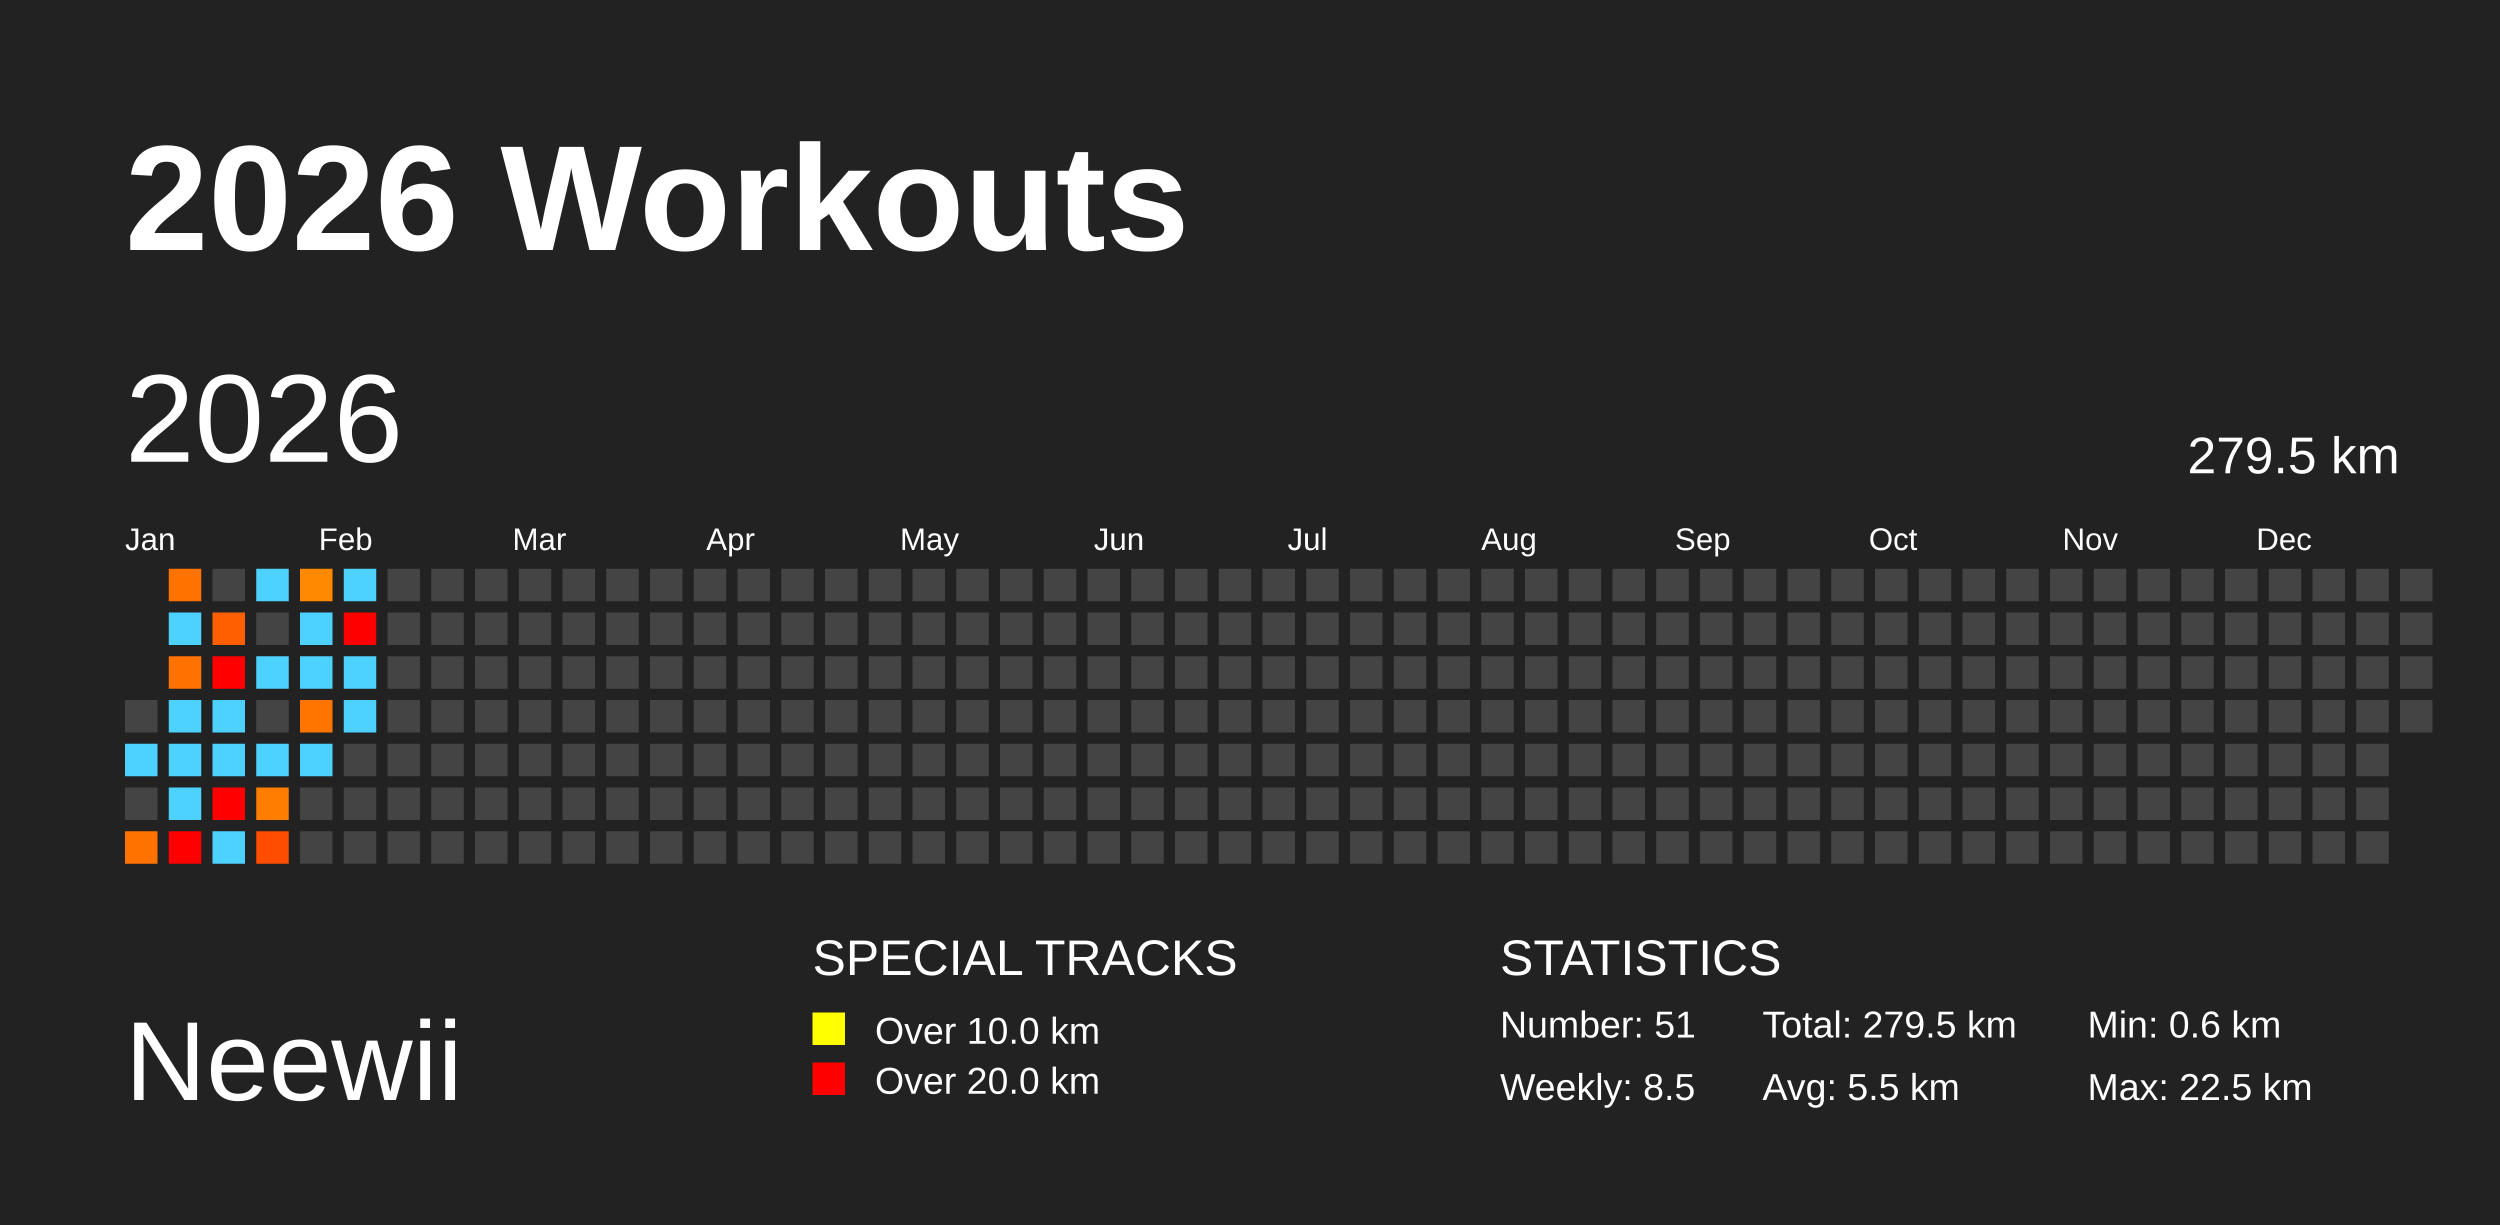
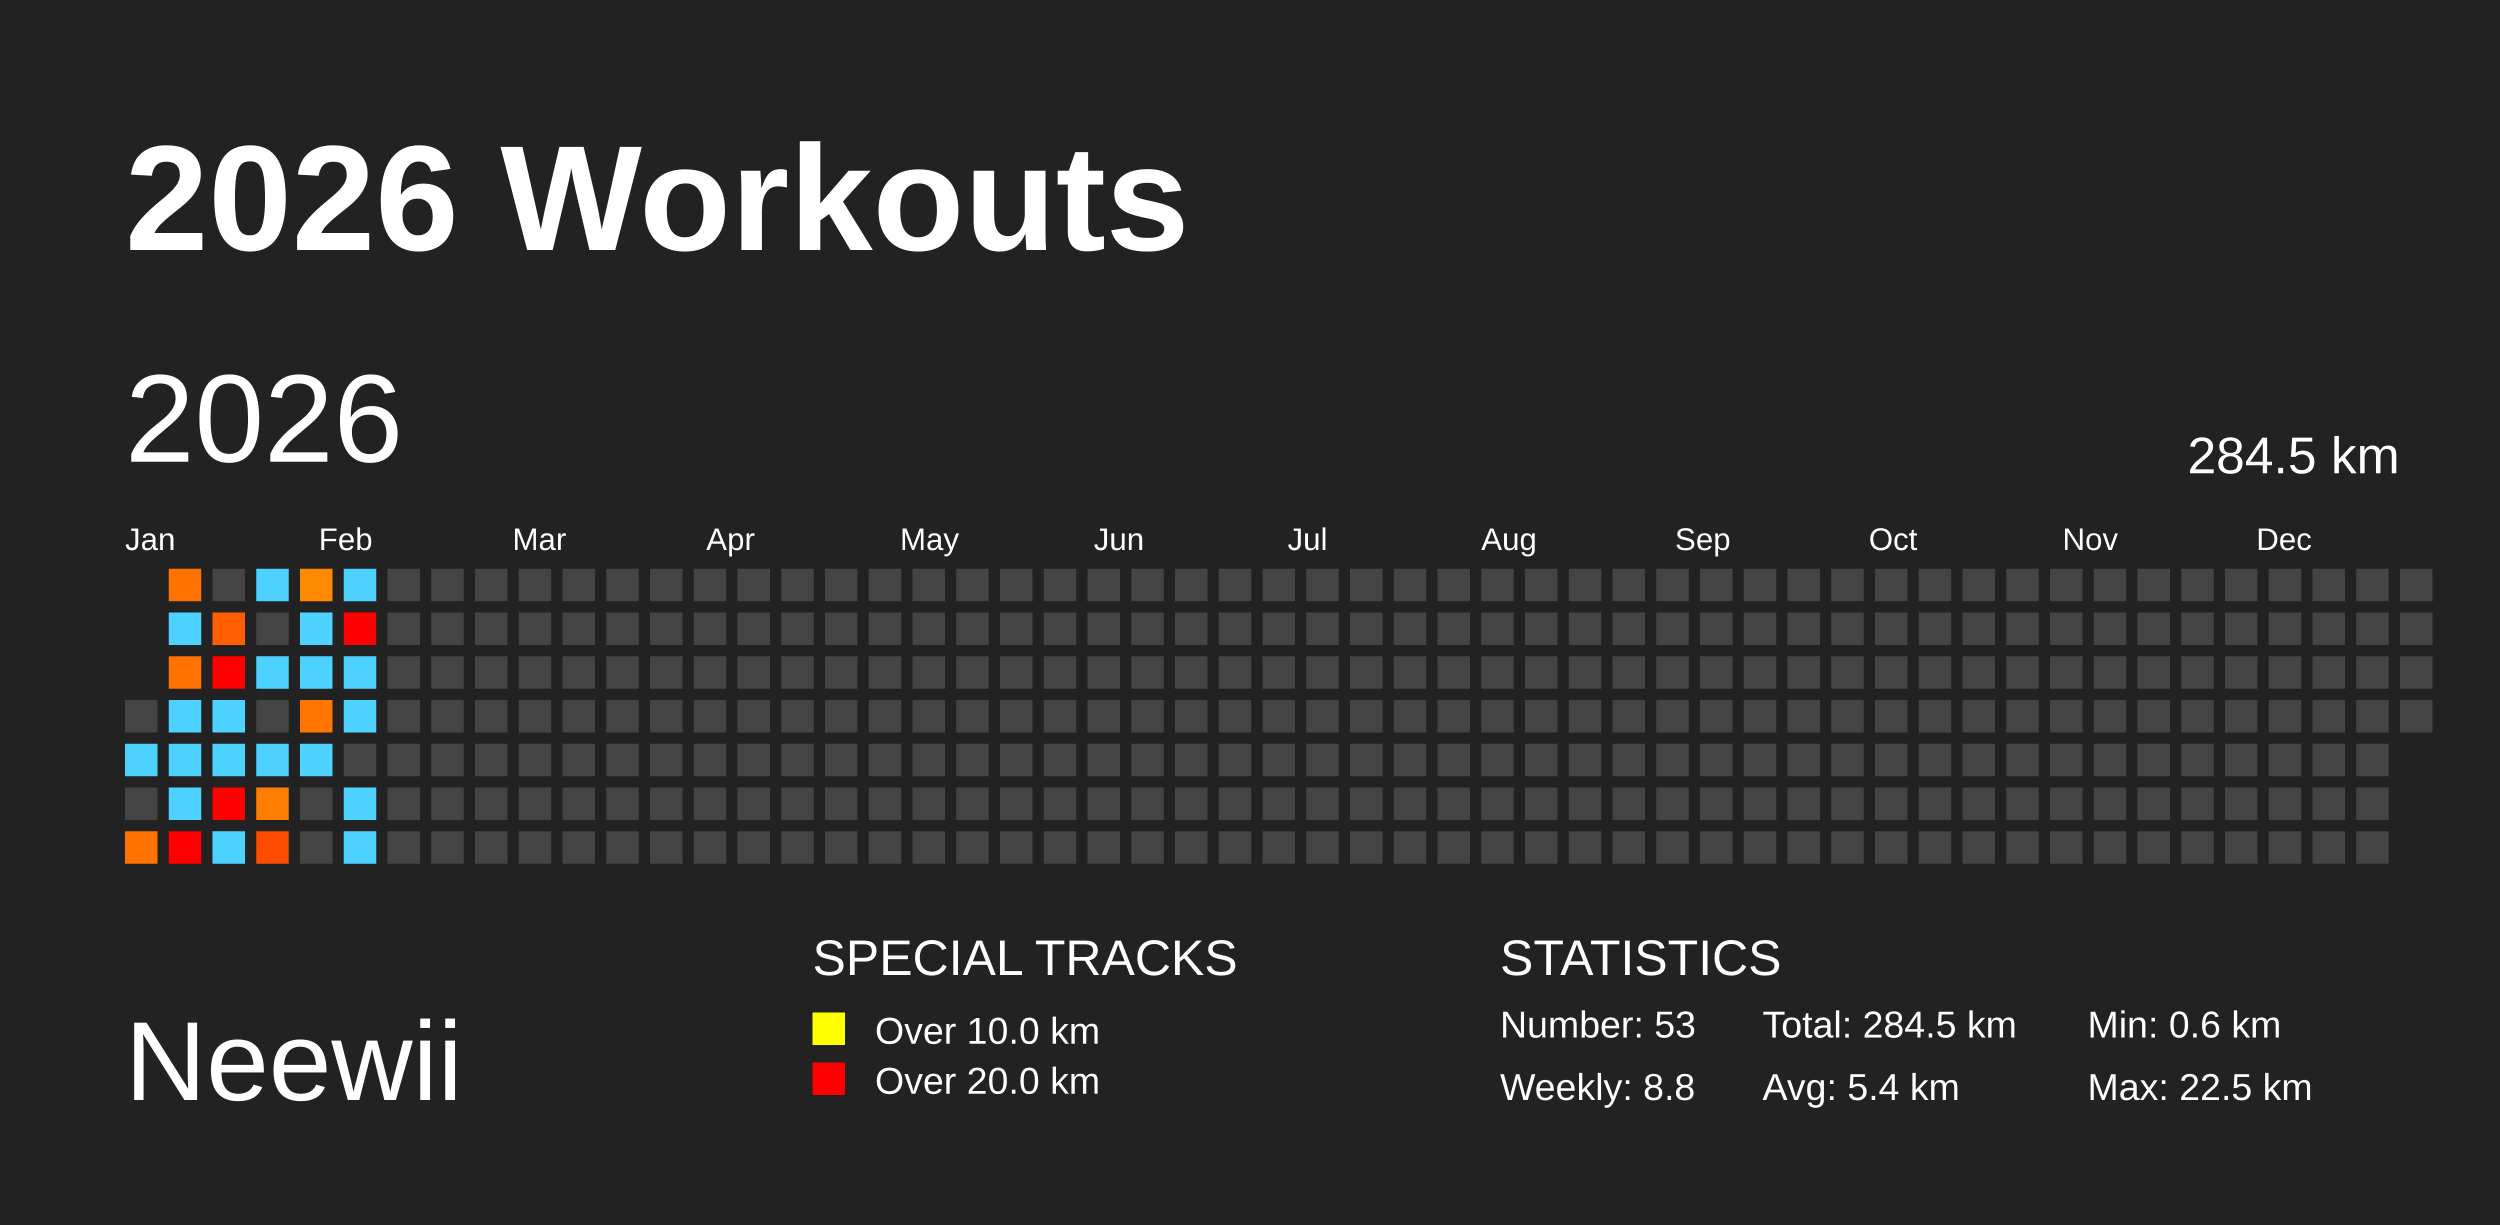
<svg xmlns="http://www.w3.org/2000/svg" baseProfile="full" height="98mm" version="1.1" viewBox="0,0,200,98" width="200mm">
  <defs />
  <rect fill="#222222" height="98" width="200" x="0" y="0" />
  <text fill="#FFFFFF" style="font-size:12px; font-family:Arial; font-weight:bold;" x="10" y="20">2026 Workouts</text>
  <text fill="#FFFFFF" style="font-size:9px; font-family:Arial" x="10" y="88">Neewii</text>
  <text fill="#FFFFFF" style="font-size:4px; font-family:Arial" x="65" y="78">SPECIAL TRACKS</text>
  <rect fill="yellow" height="2.6" width="2.6" x="65" y="81" />
  <text fill="#FFFFFF" style="font-size:3px; font-family:Arial" x="70" y="83.5">Over 10.0 km</text>
  <rect fill="red" height="2.6" width="2.6" x="65" y="85" />
  <text fill="#FFFFFF" style="font-size:3px; font-family:Arial" x="70" y="87.5">Over 20.0 km</text>
  <text fill="#FFFFFF" style="font-size:4px; font-family:Arial" x="120" y="78">STATISTICS</text>
-   <text fill="#FFFFFF" style="font-size:3px; font-family:Arial" x="120" y="83">Number: 51</text>
-   <text fill="#FFFFFF" style="font-size:3px; font-family:Arial" x="120" y="88">Weekly: 8.5</text>
-   <text fill="#FFFFFF" style="font-size:3px; font-family:Arial" x="141" y="83">Total: 279.5 km</text>
-   <text fill="#FFFFFF" style="font-size:3px; font-family:Arial" x="141" y="88">Avg: 5.5 km</text>
+   <text fill="#FFFFFF" style="font-size:3px; font-family:Arial" x="120" y="83">Number: 53</text>
+   <text fill="#FFFFFF" style="font-size:3px; font-family:Arial" x="120" y="88">Weekly: 8.8</text>
+   <text fill="#FFFFFF" style="font-size:3px; font-family:Arial" x="141" y="83">Total: 284.5 km</text>
+   <text fill="#FFFFFF" style="font-size:3px; font-family:Arial" x="141" y="88">Avg: 5.4 km</text>
  <text fill="#FFFFFF" style="font-size:3px; font-family:Arial" x="167" y="83">Min: 0.6 km</text>
  <text fill="#FFFFFF" style="font-size:3px; font-family:Arial" x="167" y="88">Max: 22.5 km</text>
  <text dominant-baseline="hanging" fill="#FFFFFF" style="font-size:10.0px; font-family:Arial;" x="10" y="30">2026</text>
-   <text dominant-baseline="hanging" fill="#FFFFFF" style="font-size:4.125px; font-family:Arial;" x="175" y="35">279.5 km</text>
+   <text dominant-baseline="hanging" fill="#FFFFFF" style="font-size:4.125px; font-family:Arial;" x="175" y="35">284.5 km</text>
  <text fill="#FFFFFF" style="font-size:2.5px; font-family:Arial" x="10.0" y="44">Jan</text>
  <text fill="#FFFFFF" style="font-size:2.5px; font-family:Arial" x="25.5" y="44">Feb</text>
  <text fill="#FFFFFF" style="font-size:2.5px; font-family:Arial" x="41.0" y="44">Mar</text>
  <text fill="#FFFFFF" style="font-size:2.5px; font-family:Arial" x="56.5" y="44">Apr</text>
  <text fill="#FFFFFF" style="font-size:2.5px; font-family:Arial" x="72.0" y="44">May</text>
  <text fill="#FFFFFF" style="font-size:2.5px; font-family:Arial" x="87.5" y="44">Jun</text>
  <text fill="#FFFFFF" style="font-size:2.5px; font-family:Arial" x="103.0" y="44">Jul</text>
  <text fill="#FFFFFF" style="font-size:2.5px; font-family:Arial" x="118.5" y="44">Aug</text>
  <text fill="#FFFFFF" style="font-size:2.5px; font-family:Arial" x="134.0" y="44">Sep</text>
  <text fill="#FFFFFF" style="font-size:2.5px; font-family:Arial" x="149.5" y="44">Oct</text>
  <text fill="#FFFFFF" style="font-size:2.5px; font-family:Arial" x="165.0" y="44">Nov</text>
  <text fill="#FFFFFF" style="font-size:2.5px; font-family:Arial" x="180.5" y="44">Dec</text>
  <rect fill="#444444" height="2.6" width="2.6" x="10.0" y="56.0" />
  <rect fill="#4dd2ff" height="2.6" width="2.6" x="10.0" y="59.5" />
  <rect fill="#444444" height="2.6" width="2.6" x="10.0" y="63.0" />
  <rect fill="#ff7200" height="2.6" width="2.6" x="10.0" y="66.5" />
  <rect fill="#ff7200" height="2.6" width="2.6" x="13.5" y="45.5" />
  <rect fill="#4dd2ff" height="2.6" width="2.6" x="13.5" y="49.0" />
  <rect fill="#ff7100" height="2.6" width="2.6" x="13.5" y="52.5" />
  <rect fill="#4dd2ff" height="2.6" width="2.6" x="13.5" y="56.0" />
  <rect fill="#4dd2ff" height="2.6" width="2.6" x="13.5" y="59.5" />
  <rect fill="#4dd2ff" height="2.6" width="2.6" x="13.5" y="63.0" />
  <rect fill="red" height="2.6" width="2.6" x="13.5" y="66.5" />
  <rect fill="#444444" height="2.6" width="2.6" x="17.0" y="45.5" />
  <rect fill="#ff5f00" height="2.6" width="2.6" x="17.0" y="49.0" />
  <rect fill="red" height="2.6" width="2.6" x="17.0" y="52.5" />
  <rect fill="#4dd2ff" height="2.6" width="2.6" x="17.0" y="56.0" />
  <rect fill="#4dd2ff" height="2.6" width="2.6" x="17.0" y="59.5" />
  <rect fill="red" height="2.6" width="2.6" x="17.0" y="63.0" />
  <rect fill="#4dd2ff" height="2.6" width="2.6" x="17.0" y="66.5" />
  <rect fill="#4dd2ff" height="2.6" width="2.6" x="20.5" y="45.5" />
  <rect fill="#444444" height="2.6" width="2.6" x="20.5" y="49.0" />
  <rect fill="#4dd2ff" height="2.6" width="2.6" x="20.5" y="52.5" />
  <rect fill="#444444" height="2.6" width="2.6" x="20.5" y="56.0" />
  <rect fill="#4dd2ff" height="2.6" width="2.6" x="20.5" y="59.5" />
  <rect fill="#ff7d00" height="2.6" width="2.6" x="20.5" y="63.0" />
  <rect fill="#ff4d00" height="2.6" width="2.6" x="20.5" y="66.5" />
  <rect fill="#ff8900" height="2.6" width="2.6" x="24.0" y="45.5" />
  <rect fill="#4dd2ff" height="2.6" width="2.6" x="24.0" y="49.0" />
  <rect fill="#4dd2ff" height="2.6" width="2.6" x="24.0" y="52.5" />
  <rect fill="#ff7500" height="2.6" width="2.6" x="24.0" y="56.0" />
  <rect fill="#4dd2ff" height="2.6" width="2.6" x="24.0" y="59.5" />
  <rect fill="#444444" height="2.6" width="2.6" x="24.0" y="63.0" />
  <rect fill="#444444" height="2.6" width="2.6" x="24.0" y="66.5" />
  <rect fill="#4dd2ff" height="2.6" width="2.6" x="27.5" y="45.5" />
  <rect fill="red" height="2.6" width="2.6" x="27.5" y="49.0" />
  <rect fill="#4dd2ff" height="2.6" width="2.6" x="27.5" y="52.5" />
  <rect fill="#4dd2ff" height="2.6" width="2.6" x="27.5" y="56.0" />
  <rect fill="#444444" height="2.6" width="2.6" x="27.5" y="59.5" />
-   <rect fill="#444444" height="2.6" width="2.6" x="27.5" y="63.0" />
-   <rect fill="#444444" height="2.6" width="2.6" x="27.5" y="66.5" />
+   <rect fill="#4dd2ff" height="2.6" width="2.6" x="27.5" y="63.0" />
+   <rect fill="#4dd2ff" height="2.6" width="2.6" x="27.5" y="66.5" />
  <rect fill="#444444" height="2.6" width="2.6" x="31.0" y="45.5" />
  <rect fill="#444444" height="2.6" width="2.6" x="31.0" y="49.0" />
  <rect fill="#444444" height="2.6" width="2.6" x="31.0" y="52.5" />
  <rect fill="#444444" height="2.6" width="2.6" x="31.0" y="56.0" />
  <rect fill="#444444" height="2.6" width="2.6" x="31.0" y="59.5" />
  <rect fill="#444444" height="2.6" width="2.6" x="31.0" y="63.0" />
  <rect fill="#444444" height="2.6" width="2.6" x="31.0" y="66.5" />
  <rect fill="#444444" height="2.6" width="2.6" x="34.5" y="45.5" />
  <rect fill="#444444" height="2.6" width="2.6" x="34.5" y="49.0" />
  <rect fill="#444444" height="2.6" width="2.6" x="34.5" y="52.5" />
  <rect fill="#444444" height="2.6" width="2.6" x="34.5" y="56.0" />
  <rect fill="#444444" height="2.6" width="2.6" x="34.5" y="59.5" />
  <rect fill="#444444" height="2.6" width="2.6" x="34.5" y="63.0" />
  <rect fill="#444444" height="2.6" width="2.6" x="34.5" y="66.5" />
  <rect fill="#444444" height="2.6" width="2.6" x="38.0" y="45.5" />
  <rect fill="#444444" height="2.6" width="2.6" x="38.0" y="49.0" />
  <rect fill="#444444" height="2.6" width="2.6" x="38.0" y="52.5" />
  <rect fill="#444444" height="2.6" width="2.6" x="38.0" y="56.0" />
  <rect fill="#444444" height="2.6" width="2.6" x="38.0" y="59.5" />
  <rect fill="#444444" height="2.6" width="2.6" x="38.0" y="63.0" />
  <rect fill="#444444" height="2.6" width="2.6" x="38.0" y="66.5" />
  <rect fill="#444444" height="2.6" width="2.6" x="41.5" y="45.5" />
  <rect fill="#444444" height="2.6" width="2.6" x="41.5" y="49.0" />
  <rect fill="#444444" height="2.6" width="2.6" x="41.5" y="52.5" />
  <rect fill="#444444" height="2.6" width="2.6" x="41.5" y="56.0" />
  <rect fill="#444444" height="2.6" width="2.6" x="41.5" y="59.5" />
  <rect fill="#444444" height="2.6" width="2.6" x="41.5" y="63.0" />
  <rect fill="#444444" height="2.6" width="2.6" x="41.5" y="66.5" />
  <rect fill="#444444" height="2.6" width="2.6" x="45.0" y="45.5" />
  <rect fill="#444444" height="2.6" width="2.6" x="45.0" y="49.0" />
  <rect fill="#444444" height="2.6" width="2.6" x="45.0" y="52.5" />
  <rect fill="#444444" height="2.6" width="2.6" x="45.0" y="56.0" />
  <rect fill="#444444" height="2.6" width="2.6" x="45.0" y="59.5" />
  <rect fill="#444444" height="2.6" width="2.6" x="45.0" y="63.0" />
  <rect fill="#444444" height="2.6" width="2.6" x="45.0" y="66.5" />
  <rect fill="#444444" height="2.6" width="2.6" x="48.5" y="45.5" />
  <rect fill="#444444" height="2.6" width="2.6" x="48.5" y="49.0" />
  <rect fill="#444444" height="2.6" width="2.6" x="48.5" y="52.5" />
  <rect fill="#444444" height="2.6" width="2.6" x="48.5" y="56.0" />
  <rect fill="#444444" height="2.6" width="2.6" x="48.5" y="59.5" />
  <rect fill="#444444" height="2.6" width="2.6" x="48.5" y="63.0" />
  <rect fill="#444444" height="2.6" width="2.6" x="48.5" y="66.5" />
  <rect fill="#444444" height="2.6" width="2.6" x="52.0" y="45.5" />
  <rect fill="#444444" height="2.6" width="2.6" x="52.0" y="49.0" />
  <rect fill="#444444" height="2.6" width="2.6" x="52.0" y="52.5" />
  <rect fill="#444444" height="2.6" width="2.6" x="52.0" y="56.0" />
  <rect fill="#444444" height="2.6" width="2.6" x="52.0" y="59.5" />
  <rect fill="#444444" height="2.6" width="2.6" x="52.0" y="63.0" />
  <rect fill="#444444" height="2.6" width="2.6" x="52.0" y="66.5" />
  <rect fill="#444444" height="2.6" width="2.6" x="55.5" y="45.5" />
  <rect fill="#444444" height="2.6" width="2.6" x="55.5" y="49.0" />
  <rect fill="#444444" height="2.6" width="2.6" x="55.5" y="52.5" />
  <rect fill="#444444" height="2.6" width="2.6" x="55.5" y="56.0" />
  <rect fill="#444444" height="2.6" width="2.6" x="55.5" y="59.5" />
  <rect fill="#444444" height="2.6" width="2.6" x="55.5" y="63.0" />
  <rect fill="#444444" height="2.6" width="2.6" x="55.5" y="66.5" />
  <rect fill="#444444" height="2.6" width="2.6" x="59.0" y="45.5" />
  <rect fill="#444444" height="2.6" width="2.6" x="59.0" y="49.0" />
  <rect fill="#444444" height="2.6" width="2.6" x="59.0" y="52.5" />
  <rect fill="#444444" height="2.6" width="2.6" x="59.0" y="56.0" />
  <rect fill="#444444" height="2.6" width="2.6" x="59.0" y="59.5" />
  <rect fill="#444444" height="2.6" width="2.6" x="59.0" y="63.0" />
  <rect fill="#444444" height="2.6" width="2.6" x="59.0" y="66.5" />
  <rect fill="#444444" height="2.6" width="2.6" x="62.5" y="45.5" />
  <rect fill="#444444" height="2.6" width="2.6" x="62.5" y="49.0" />
  <rect fill="#444444" height="2.6" width="2.6" x="62.5" y="52.5" />
  <rect fill="#444444" height="2.6" width="2.6" x="62.5" y="56.0" />
  <rect fill="#444444" height="2.6" width="2.6" x="62.5" y="59.5" />
  <rect fill="#444444" height="2.6" width="2.6" x="62.5" y="63.0" />
  <rect fill="#444444" height="2.6" width="2.6" x="62.5" y="66.5" />
  <rect fill="#444444" height="2.6" width="2.6" x="66.0" y="45.5" />
  <rect fill="#444444" height="2.6" width="2.6" x="66.0" y="49.0" />
  <rect fill="#444444" height="2.6" width="2.6" x="66.0" y="52.5" />
  <rect fill="#444444" height="2.6" width="2.6" x="66.0" y="56.0" />
  <rect fill="#444444" height="2.6" width="2.6" x="66.0" y="59.5" />
  <rect fill="#444444" height="2.6" width="2.6" x="66.0" y="63.0" />
  <rect fill="#444444" height="2.6" width="2.6" x="66.0" y="66.5" />
  <rect fill="#444444" height="2.6" width="2.6" x="69.5" y="45.5" />
  <rect fill="#444444" height="2.6" width="2.6" x="69.5" y="49.0" />
  <rect fill="#444444" height="2.6" width="2.6" x="69.5" y="52.5" />
  <rect fill="#444444" height="2.6" width="2.6" x="69.5" y="56.0" />
  <rect fill="#444444" height="2.6" width="2.6" x="69.5" y="59.5" />
  <rect fill="#444444" height="2.6" width="2.6" x="69.5" y="63.0" />
  <rect fill="#444444" height="2.6" width="2.6" x="69.5" y="66.5" />
  <rect fill="#444444" height="2.6" width="2.6" x="73.0" y="45.5" />
  <rect fill="#444444" height="2.6" width="2.6" x="73.0" y="49.0" />
  <rect fill="#444444" height="2.6" width="2.6" x="73.0" y="52.5" />
  <rect fill="#444444" height="2.6" width="2.6" x="73.0" y="56.0" />
  <rect fill="#444444" height="2.6" width="2.6" x="73.0" y="59.5" />
  <rect fill="#444444" height="2.6" width="2.6" x="73.0" y="63.0" />
  <rect fill="#444444" height="2.6" width="2.6" x="73.0" y="66.5" />
  <rect fill="#444444" height="2.6" width="2.6" x="76.5" y="45.5" />
  <rect fill="#444444" height="2.6" width="2.6" x="76.5" y="49.0" />
  <rect fill="#444444" height="2.6" width="2.6" x="76.5" y="52.5" />
  <rect fill="#444444" height="2.6" width="2.6" x="76.5" y="56.0" />
  <rect fill="#444444" height="2.6" width="2.6" x="76.5" y="59.5" />
  <rect fill="#444444" height="2.6" width="2.6" x="76.5" y="63.0" />
  <rect fill="#444444" height="2.6" width="2.6" x="76.5" y="66.5" />
  <rect fill="#444444" height="2.6" width="2.6" x="80.0" y="45.5" />
  <rect fill="#444444" height="2.6" width="2.6" x="80.0" y="49.0" />
  <rect fill="#444444" height="2.6" width="2.6" x="80.0" y="52.5" />
  <rect fill="#444444" height="2.6" width="2.6" x="80.0" y="56.0" />
  <rect fill="#444444" height="2.6" width="2.6" x="80.0" y="59.5" />
  <rect fill="#444444" height="2.6" width="2.6" x="80.0" y="63.0" />
  <rect fill="#444444" height="2.6" width="2.6" x="80.0" y="66.5" />
  <rect fill="#444444" height="2.6" width="2.6" x="83.5" y="45.5" />
  <rect fill="#444444" height="2.6" width="2.6" x="83.5" y="49.0" />
  <rect fill="#444444" height="2.6" width="2.6" x="83.5" y="52.5" />
  <rect fill="#444444" height="2.6" width="2.6" x="83.5" y="56.0" />
  <rect fill="#444444" height="2.6" width="2.6" x="83.5" y="59.5" />
  <rect fill="#444444" height="2.6" width="2.6" x="83.5" y="63.0" />
  <rect fill="#444444" height="2.6" width="2.6" x="83.5" y="66.5" />
  <rect fill="#444444" height="2.6" width="2.6" x="87.0" y="45.5" />
  <rect fill="#444444" height="2.6" width="2.6" x="87.0" y="49.0" />
  <rect fill="#444444" height="2.6" width="2.6" x="87.0" y="52.5" />
  <rect fill="#444444" height="2.6" width="2.6" x="87.0" y="56.0" />
  <rect fill="#444444" height="2.6" width="2.6" x="87.0" y="59.5" />
  <rect fill="#444444" height="2.6" width="2.6" x="87.0" y="63.0" />
  <rect fill="#444444" height="2.6" width="2.6" x="87.0" y="66.5" />
  <rect fill="#444444" height="2.6" width="2.6" x="90.5" y="45.5" />
  <rect fill="#444444" height="2.6" width="2.6" x="90.5" y="49.0" />
  <rect fill="#444444" height="2.6" width="2.6" x="90.5" y="52.5" />
  <rect fill="#444444" height="2.6" width="2.6" x="90.5" y="56.0" />
  <rect fill="#444444" height="2.6" width="2.6" x="90.5" y="59.5" />
  <rect fill="#444444" height="2.6" width="2.6" x="90.5" y="63.0" />
  <rect fill="#444444" height="2.6" width="2.6" x="90.5" y="66.5" />
  <rect fill="#444444" height="2.6" width="2.6" x="94.0" y="45.5" />
  <rect fill="#444444" height="2.6" width="2.6" x="94.0" y="49.0" />
  <rect fill="#444444" height="2.6" width="2.6" x="94.0" y="52.5" />
  <rect fill="#444444" height="2.6" width="2.6" x="94.0" y="56.0" />
  <rect fill="#444444" height="2.6" width="2.6" x="94.0" y="59.5" />
  <rect fill="#444444" height="2.6" width="2.6" x="94.0" y="63.0" />
  <rect fill="#444444" height="2.6" width="2.6" x="94.0" y="66.5" />
  <rect fill="#444444" height="2.6" width="2.6" x="97.5" y="45.5" />
  <rect fill="#444444" height="2.6" width="2.6" x="97.5" y="49.0" />
  <rect fill="#444444" height="2.6" width="2.6" x="97.5" y="52.5" />
  <rect fill="#444444" height="2.6" width="2.6" x="97.5" y="56.0" />
  <rect fill="#444444" height="2.6" width="2.6" x="97.5" y="59.5" />
  <rect fill="#444444" height="2.6" width="2.6" x="97.5" y="63.0" />
  <rect fill="#444444" height="2.6" width="2.6" x="97.5" y="66.5" />
  <rect fill="#444444" height="2.6" width="2.6" x="101.0" y="45.5" />
  <rect fill="#444444" height="2.6" width="2.6" x="101.0" y="49.0" />
  <rect fill="#444444" height="2.6" width="2.6" x="101.0" y="52.5" />
  <rect fill="#444444" height="2.6" width="2.6" x="101.0" y="56.0" />
  <rect fill="#444444" height="2.6" width="2.6" x="101.0" y="59.5" />
  <rect fill="#444444" height="2.6" width="2.6" x="101.0" y="63.0" />
  <rect fill="#444444" height="2.6" width="2.6" x="101.0" y="66.5" />
  <rect fill="#444444" height="2.6" width="2.6" x="104.5" y="45.5" />
  <rect fill="#444444" height="2.6" width="2.6" x="104.5" y="49.0" />
  <rect fill="#444444" height="2.6" width="2.6" x="104.5" y="52.5" />
  <rect fill="#444444" height="2.6" width="2.6" x="104.5" y="56.0" />
  <rect fill="#444444" height="2.6" width="2.6" x="104.5" y="59.5" />
  <rect fill="#444444" height="2.6" width="2.6" x="104.5" y="63.0" />
  <rect fill="#444444" height="2.6" width="2.6" x="104.5" y="66.5" />
  <rect fill="#444444" height="2.6" width="2.6" x="108.0" y="45.5" />
  <rect fill="#444444" height="2.6" width="2.6" x="108.0" y="49.0" />
  <rect fill="#444444" height="2.6" width="2.6" x="108.0" y="52.5" />
  <rect fill="#444444" height="2.6" width="2.6" x="108.0" y="56.0" />
  <rect fill="#444444" height="2.6" width="2.6" x="108.0" y="59.5" />
  <rect fill="#444444" height="2.6" width="2.6" x="108.0" y="63.0" />
  <rect fill="#444444" height="2.6" width="2.6" x="108.0" y="66.5" />
  <rect fill="#444444" height="2.6" width="2.6" x="111.5" y="45.5" />
  <rect fill="#444444" height="2.6" width="2.6" x="111.5" y="49.0" />
  <rect fill="#444444" height="2.6" width="2.6" x="111.5" y="52.5" />
  <rect fill="#444444" height="2.6" width="2.6" x="111.5" y="56.0" />
  <rect fill="#444444" height="2.6" width="2.6" x="111.5" y="59.5" />
  <rect fill="#444444" height="2.6" width="2.6" x="111.5" y="63.0" />
  <rect fill="#444444" height="2.6" width="2.6" x="111.5" y="66.5" />
  <rect fill="#444444" height="2.6" width="2.6" x="115.0" y="45.5" />
  <rect fill="#444444" height="2.6" width="2.6" x="115.0" y="49.0" />
  <rect fill="#444444" height="2.6" width="2.6" x="115.0" y="52.5" />
  <rect fill="#444444" height="2.6" width="2.6" x="115.0" y="56.0" />
  <rect fill="#444444" height="2.6" width="2.6" x="115.0" y="59.5" />
  <rect fill="#444444" height="2.6" width="2.6" x="115.0" y="63.0" />
  <rect fill="#444444" height="2.6" width="2.6" x="115.0" y="66.5" />
  <rect fill="#444444" height="2.6" width="2.6" x="118.5" y="45.5" />
  <rect fill="#444444" height="2.6" width="2.6" x="118.5" y="49.0" />
  <rect fill="#444444" height="2.6" width="2.6" x="118.5" y="52.5" />
  <rect fill="#444444" height="2.6" width="2.6" x="118.5" y="56.0" />
  <rect fill="#444444" height="2.6" width="2.6" x="118.5" y="59.5" />
  <rect fill="#444444" height="2.6" width="2.6" x="118.5" y="63.0" />
  <rect fill="#444444" height="2.6" width="2.6" x="118.5" y="66.5" />
  <rect fill="#444444" height="2.6" width="2.6" x="122.0" y="45.5" />
  <rect fill="#444444" height="2.6" width="2.6" x="122.0" y="49.0" />
  <rect fill="#444444" height="2.6" width="2.6" x="122.0" y="52.5" />
  <rect fill="#444444" height="2.6" width="2.6" x="122.0" y="56.0" />
  <rect fill="#444444" height="2.6" width="2.6" x="122.0" y="59.5" />
  <rect fill="#444444" height="2.6" width="2.6" x="122.0" y="63.0" />
  <rect fill="#444444" height="2.6" width="2.6" x="122.0" y="66.5" />
  <rect fill="#444444" height="2.6" width="2.6" x="125.5" y="45.5" />
  <rect fill="#444444" height="2.6" width="2.6" x="125.5" y="49.0" />
  <rect fill="#444444" height="2.6" width="2.6" x="125.5" y="52.5" />
  <rect fill="#444444" height="2.6" width="2.6" x="125.5" y="56.0" />
  <rect fill="#444444" height="2.6" width="2.6" x="125.5" y="59.5" />
  <rect fill="#444444" height="2.6" width="2.6" x="125.5" y="63.0" />
  <rect fill="#444444" height="2.6" width="2.6" x="125.5" y="66.5" />
  <rect fill="#444444" height="2.6" width="2.6" x="129.0" y="45.5" />
  <rect fill="#444444" height="2.6" width="2.6" x="129.0" y="49.0" />
  <rect fill="#444444" height="2.6" width="2.6" x="129.0" y="52.5" />
  <rect fill="#444444" height="2.6" width="2.6" x="129.0" y="56.0" />
  <rect fill="#444444" height="2.6" width="2.6" x="129.0" y="59.5" />
  <rect fill="#444444" height="2.6" width="2.6" x="129.0" y="63.0" />
  <rect fill="#444444" height="2.6" width="2.6" x="129.0" y="66.5" />
  <rect fill="#444444" height="2.6" width="2.6" x="132.5" y="45.5" />
  <rect fill="#444444" height="2.6" width="2.6" x="132.5" y="49.0" />
  <rect fill="#444444" height="2.6" width="2.6" x="132.5" y="52.5" />
  <rect fill="#444444" height="2.6" width="2.6" x="132.5" y="56.0" />
  <rect fill="#444444" height="2.6" width="2.6" x="132.5" y="59.5" />
  <rect fill="#444444" height="2.6" width="2.6" x="132.5" y="63.0" />
  <rect fill="#444444" height="2.6" width="2.6" x="132.5" y="66.5" />
  <rect fill="#444444" height="2.6" width="2.6" x="136.0" y="45.5" />
  <rect fill="#444444" height="2.6" width="2.6" x="136.0" y="49.0" />
  <rect fill="#444444" height="2.6" width="2.6" x="136.0" y="52.5" />
  <rect fill="#444444" height="2.6" width="2.6" x="136.0" y="56.0" />
  <rect fill="#444444" height="2.6" width="2.6" x="136.0" y="59.5" />
  <rect fill="#444444" height="2.6" width="2.6" x="136.0" y="63.0" />
  <rect fill="#444444" height="2.6" width="2.6" x="136.0" y="66.5" />
  <rect fill="#444444" height="2.6" width="2.6" x="139.5" y="45.5" />
  <rect fill="#444444" height="2.6" width="2.6" x="139.5" y="49.0" />
  <rect fill="#444444" height="2.6" width="2.6" x="139.5" y="52.5" />
  <rect fill="#444444" height="2.6" width="2.6" x="139.5" y="56.0" />
  <rect fill="#444444" height="2.6" width="2.6" x="139.5" y="59.5" />
  <rect fill="#444444" height="2.6" width="2.6" x="139.5" y="63.0" />
  <rect fill="#444444" height="2.6" width="2.6" x="139.5" y="66.5" />
  <rect fill="#444444" height="2.6" width="2.6" x="143.0" y="45.5" />
  <rect fill="#444444" height="2.6" width="2.6" x="143.0" y="49.0" />
  <rect fill="#444444" height="2.6" width="2.6" x="143.0" y="52.5" />
  <rect fill="#444444" height="2.6" width="2.6" x="143.0" y="56.0" />
  <rect fill="#444444" height="2.6" width="2.6" x="143.0" y="59.5" />
  <rect fill="#444444" height="2.6" width="2.6" x="143.0" y="63.0" />
  <rect fill="#444444" height="2.6" width="2.6" x="143.0" y="66.5" />
  <rect fill="#444444" height="2.6" width="2.6" x="146.5" y="45.5" />
  <rect fill="#444444" height="2.6" width="2.6" x="146.5" y="49.0" />
  <rect fill="#444444" height="2.6" width="2.6" x="146.5" y="52.5" />
  <rect fill="#444444" height="2.6" width="2.6" x="146.5" y="56.0" />
  <rect fill="#444444" height="2.6" width="2.6" x="146.5" y="59.5" />
  <rect fill="#444444" height="2.6" width="2.6" x="146.5" y="63.0" />
  <rect fill="#444444" height="2.6" width="2.6" x="146.5" y="66.5" />
  <rect fill="#444444" height="2.6" width="2.6" x="150.0" y="45.5" />
  <rect fill="#444444" height="2.6" width="2.6" x="150.0" y="49.0" />
  <rect fill="#444444" height="2.6" width="2.6" x="150.0" y="52.5" />
  <rect fill="#444444" height="2.6" width="2.6" x="150.0" y="56.0" />
  <rect fill="#444444" height="2.6" width="2.6" x="150.0" y="59.5" />
  <rect fill="#444444" height="2.6" width="2.6" x="150.0" y="63.0" />
  <rect fill="#444444" height="2.6" width="2.6" x="150.0" y="66.5" />
  <rect fill="#444444" height="2.6" width="2.6" x="153.5" y="45.5" />
  <rect fill="#444444" height="2.6" width="2.6" x="153.5" y="49.0" />
  <rect fill="#444444" height="2.6" width="2.6" x="153.5" y="52.5" />
  <rect fill="#444444" height="2.6" width="2.6" x="153.5" y="56.0" />
  <rect fill="#444444" height="2.6" width="2.6" x="153.5" y="59.5" />
  <rect fill="#444444" height="2.6" width="2.6" x="153.5" y="63.0" />
  <rect fill="#444444" height="2.6" width="2.6" x="153.5" y="66.5" />
  <rect fill="#444444" height="2.6" width="2.6" x="157.0" y="45.5" />
  <rect fill="#444444" height="2.6" width="2.6" x="157.0" y="49.0" />
  <rect fill="#444444" height="2.6" width="2.6" x="157.0" y="52.5" />
  <rect fill="#444444" height="2.6" width="2.6" x="157.0" y="56.0" />
  <rect fill="#444444" height="2.6" width="2.6" x="157.0" y="59.5" />
  <rect fill="#444444" height="2.6" width="2.6" x="157.0" y="63.0" />
  <rect fill="#444444" height="2.6" width="2.6" x="157.0" y="66.5" />
  <rect fill="#444444" height="2.6" width="2.6" x="160.5" y="45.5" />
  <rect fill="#444444" height="2.6" width="2.6" x="160.5" y="49.0" />
  <rect fill="#444444" height="2.6" width="2.6" x="160.5" y="52.5" />
  <rect fill="#444444" height="2.6" width="2.6" x="160.5" y="56.0" />
  <rect fill="#444444" height="2.6" width="2.6" x="160.5" y="59.5" />
  <rect fill="#444444" height="2.6" width="2.6" x="160.5" y="63.0" />
  <rect fill="#444444" height="2.6" width="2.6" x="160.5" y="66.5" />
  <rect fill="#444444" height="2.6" width="2.6" x="164.0" y="45.5" />
  <rect fill="#444444" height="2.6" width="2.6" x="164.0" y="49.0" />
  <rect fill="#444444" height="2.6" width="2.6" x="164.0" y="52.5" />
  <rect fill="#444444" height="2.6" width="2.6" x="164.0" y="56.0" />
  <rect fill="#444444" height="2.6" width="2.6" x="164.0" y="59.5" />
  <rect fill="#444444" height="2.6" width="2.6" x="164.0" y="63.0" />
  <rect fill="#444444" height="2.6" width="2.6" x="164.0" y="66.5" />
  <rect fill="#444444" height="2.6" width="2.6" x="167.5" y="45.5" />
  <rect fill="#444444" height="2.6" width="2.6" x="167.5" y="49.0" />
  <rect fill="#444444" height="2.6" width="2.6" x="167.5" y="52.5" />
  <rect fill="#444444" height="2.6" width="2.6" x="167.5" y="56.0" />
  <rect fill="#444444" height="2.6" width="2.6" x="167.5" y="59.5" />
  <rect fill="#444444" height="2.6" width="2.6" x="167.5" y="63.0" />
  <rect fill="#444444" height="2.6" width="2.6" x="167.5" y="66.5" />
  <rect fill="#444444" height="2.6" width="2.6" x="171.0" y="45.5" />
  <rect fill="#444444" height="2.6" width="2.6" x="171.0" y="49.0" />
  <rect fill="#444444" height="2.6" width="2.6" x="171.0" y="52.5" />
  <rect fill="#444444" height="2.6" width="2.6" x="171.0" y="56.0" />
  <rect fill="#444444" height="2.6" width="2.6" x="171.0" y="59.5" />
  <rect fill="#444444" height="2.6" width="2.6" x="171.0" y="63.0" />
  <rect fill="#444444" height="2.6" width="2.6" x="171.0" y="66.5" />
  <rect fill="#444444" height="2.6" width="2.6" x="174.5" y="45.5" />
  <rect fill="#444444" height="2.6" width="2.6" x="174.5" y="49.0" />
  <rect fill="#444444" height="2.6" width="2.6" x="174.5" y="52.5" />
  <rect fill="#444444" height="2.6" width="2.6" x="174.5" y="56.0" />
  <rect fill="#444444" height="2.6" width="2.6" x="174.5" y="59.5" />
  <rect fill="#444444" height="2.6" width="2.6" x="174.5" y="63.0" />
  <rect fill="#444444" height="2.6" width="2.6" x="174.5" y="66.5" />
  <rect fill="#444444" height="2.6" width="2.6" x="178.0" y="45.5" />
  <rect fill="#444444" height="2.6" width="2.6" x="178.0" y="49.0" />
  <rect fill="#444444" height="2.6" width="2.6" x="178.0" y="52.5" />
  <rect fill="#444444" height="2.6" width="2.6" x="178.0" y="56.0" />
  <rect fill="#444444" height="2.6" width="2.6" x="178.0" y="59.5" />
  <rect fill="#444444" height="2.6" width="2.6" x="178.0" y="63.0" />
  <rect fill="#444444" height="2.6" width="2.6" x="178.0" y="66.5" />
  <rect fill="#444444" height="2.6" width="2.6" x="181.5" y="45.5" />
  <rect fill="#444444" height="2.6" width="2.6" x="181.5" y="49.0" />
  <rect fill="#444444" height="2.6" width="2.6" x="181.5" y="52.5" />
  <rect fill="#444444" height="2.6" width="2.6" x="181.5" y="56.0" />
  <rect fill="#444444" height="2.6" width="2.6" x="181.5" y="59.5" />
  <rect fill="#444444" height="2.6" width="2.6" x="181.5" y="63.0" />
  <rect fill="#444444" height="2.6" width="2.6" x="181.5" y="66.5" />
  <rect fill="#444444" height="2.6" width="2.6" x="185.0" y="45.5" />
  <rect fill="#444444" height="2.6" width="2.6" x="185.0" y="49.0" />
  <rect fill="#444444" height="2.6" width="2.6" x="185.0" y="52.5" />
  <rect fill="#444444" height="2.6" width="2.6" x="185.0" y="56.0" />
  <rect fill="#444444" height="2.6" width="2.6" x="185.0" y="59.5" />
  <rect fill="#444444" height="2.6" width="2.6" x="185.0" y="63.0" />
  <rect fill="#444444" height="2.6" width="2.6" x="185.0" y="66.5" />
  <rect fill="#444444" height="2.6" width="2.6" x="188.5" y="45.5" />
  <rect fill="#444444" height="2.6" width="2.6" x="188.5" y="49.0" />
  <rect fill="#444444" height="2.6" width="2.6" x="188.5" y="52.5" />
  <rect fill="#444444" height="2.6" width="2.6" x="188.5" y="56.0" />
  <rect fill="#444444" height="2.6" width="2.6" x="188.5" y="59.5" />
  <rect fill="#444444" height="2.6" width="2.6" x="188.5" y="63.0" />
  <rect fill="#444444" height="2.6" width="2.6" x="188.5" y="66.5" />
  <rect fill="#444444" height="2.6" width="2.6" x="192.0" y="45.5" />
  <rect fill="#444444" height="2.6" width="2.6" x="192.0" y="49.0" />
  <rect fill="#444444" height="2.6" width="2.6" x="192.0" y="52.5" />
  <rect fill="#444444" height="2.6" width="2.6" x="192.0" y="56.0" />
</svg>
